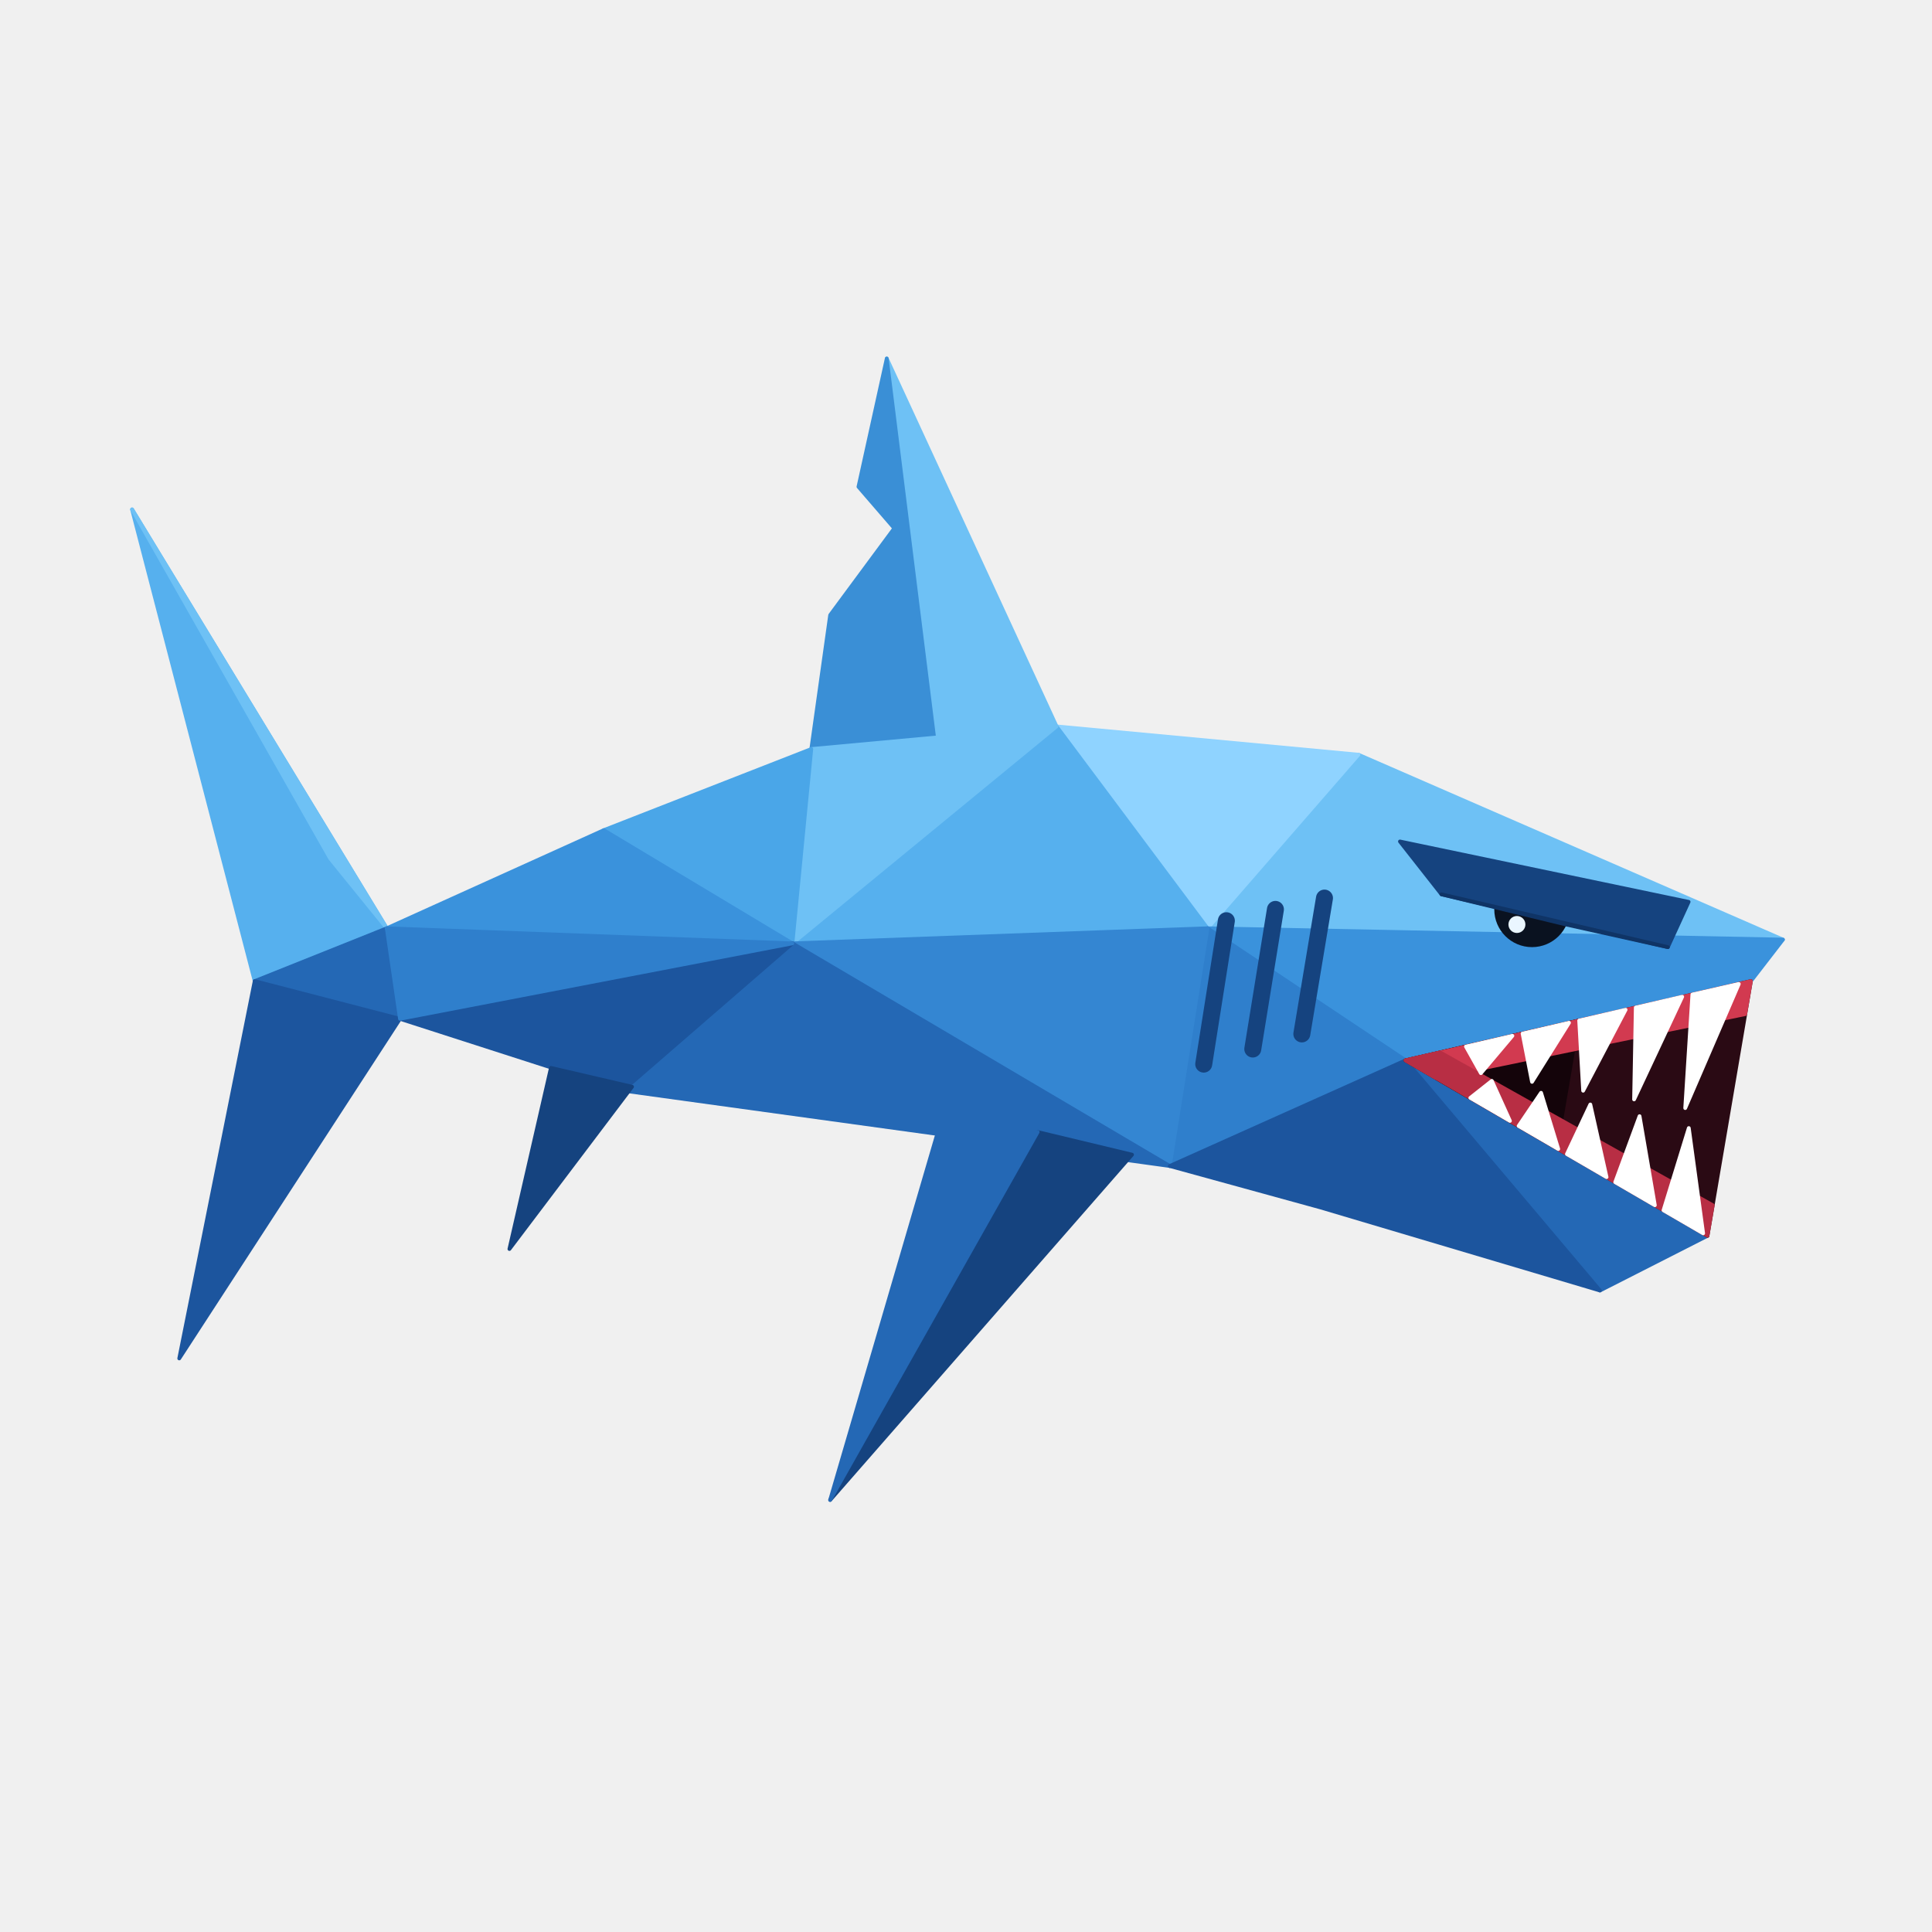
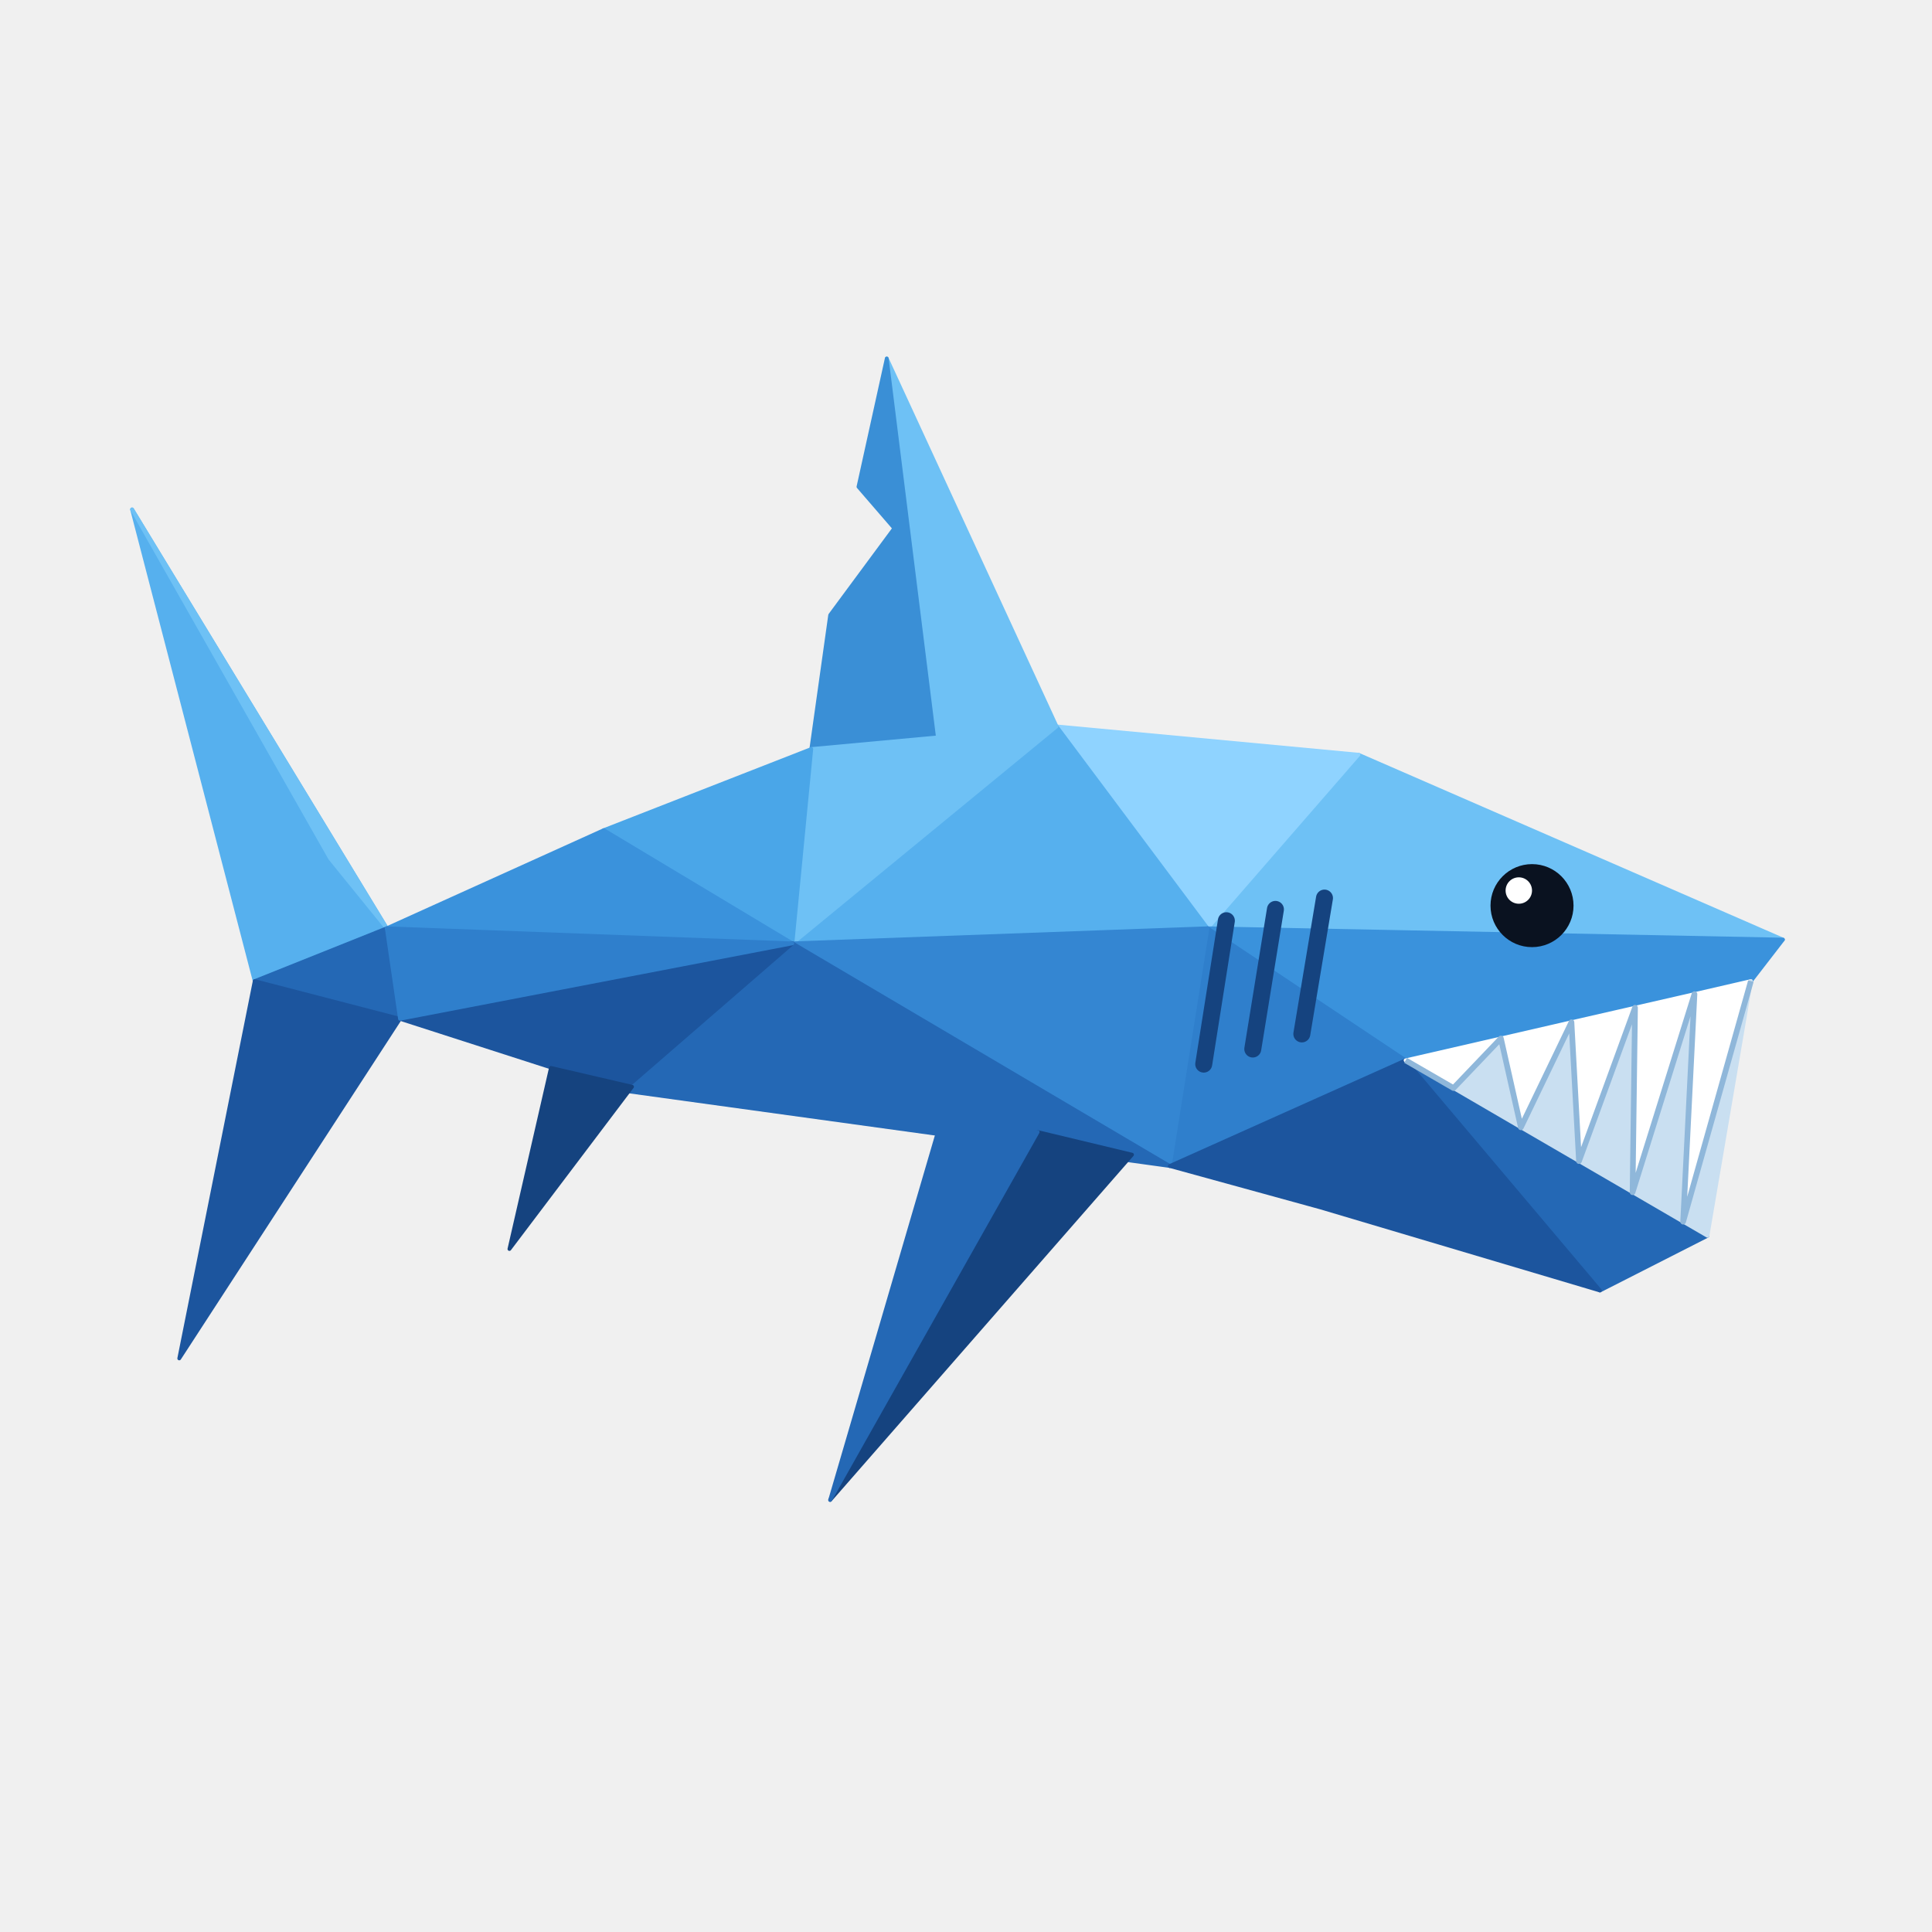
<svg xmlns="http://www.w3.org/2000/svg" viewBox="0 0 1024 1024" width="1024" height="1024">
  <polygon points="205.0,492.0 70.0,270.0 135.0,520.0" fill="#56B0EE" stroke="#56B0EE" stroke-width="2" stroke-linejoin="round" />
  <polygon points="205.0,492.0 70.0,270.0 175.0,455.0" fill="#6EC1F5" stroke="#6EC1F5" stroke-width="2" stroke-linejoin="round" />
  <polygon points="205.0,492.0 135.0,520.0 212.0,540.0" fill="#2468B5" stroke="#2468B5" stroke-width="2" stroke-linejoin="round" />
  <polygon points="212.0,540.0 135.0,520.0 95.0,720.0" fill="#1C559E" stroke="#1C559E" stroke-width="2" stroke-linejoin="round" />
  <polygon points="560.0,385.0 470.0,190.0 495.0,390.0" fill="#6EC1F5" stroke="#6EC1F5" stroke-width="2" stroke-linejoin="round" />
  <polygon points="495.0,390.0 470.0,190.0 455.0,258.0 474.0,280.0 440.0,326.0 430.0,397.0" fill="#3A8FD6" stroke="#3A8FD6" stroke-width="2" stroke-linejoin="round" />
  <polygon points="945.0,498.0 720.0,400.0 640.0,492.0" fill="#6EC1F5" stroke="#6EC1F5" stroke-width="2" stroke-linejoin="round" />
  <polygon points="720.0,400.0 560.0,385.0 640.0,492.0" fill="#8FD3FF" stroke="#8FD3FF" stroke-width="2" stroke-linejoin="round" />
  <polygon points="560.0,385.0 640.0,492.0 420.0,500.0" fill="#56B0EE" stroke="#56B0EE" stroke-width="2" stroke-linejoin="round" />
  <polygon points="560.0,385.0 430.0,397.0 420.0,500.0" fill="#6EC1F5" stroke="#6EC1F5" stroke-width="2" stroke-linejoin="round" />
  <polygon points="430.0,397.0 320.0,440.0 420.0,500.0" fill="#4AA6E8" stroke="#4AA6E8" stroke-width="2" stroke-linejoin="round" />
  <polygon points="320.0,440.0 205.0,492.0 420.0,500.0" fill="#3A92DC" stroke="#3A92DC" stroke-width="2" stroke-linejoin="round" />
  <polygon points="945.0,498.0 640.0,492.0 745.0,562.0 928.0,520.0" fill="#3A92DC" stroke="#3A92DC" stroke-width="2" stroke-linejoin="round" />
  <polygon points="640.0,492.0 745.0,562.0 620.0,618.0" fill="#2F7FCC" stroke="#2F7FCC" stroke-width="2" stroke-linejoin="round" />
  <polygon points="640.0,492.0 620.0,618.0 420.0,500.0" fill="#3486D2" stroke="#3486D2" stroke-width="2" stroke-linejoin="round" />
  <polygon points="420.0,500.0 620.0,618.0 330.0,578.0" fill="#2468B5" stroke="#2468B5" stroke-width="2" stroke-linejoin="round" />
  <polygon points="420.0,500.0 330.0,578.0 212.0,540.0" fill="#1C559E" stroke="#1C559E" stroke-width="2" stroke-linejoin="round" />
  <polygon points="420.0,500.0 205.0,492.0 212.0,540.0" fill="#2F7FCC" stroke="#2F7FCC" stroke-width="2" stroke-linejoin="round" />
  <polygon points="745.0,562.0 905.0,655.0 848.0,684.0" fill="#2468B5" stroke="#2468B5" stroke-width="2" stroke-linejoin="round" />
  <polygon points="745.0,562.0 848.0,684.0 700.0,640.0 620.0,618.0" fill="#1C559E" stroke="#1C559E" stroke-width="2" stroke-linejoin="round" />
  <polygon points="335.0,576.0 270.0,662.0 292.0,566.0" fill="#15437F" stroke="#15437F" stroke-width="2" stroke-linejoin="round" />
  <polygon points="600.0,612.0 550.0,600.0 440.0,795.0" fill="#15437F" stroke="#15437F" stroke-width="2" stroke-linejoin="round" />
  <polygon points="550.0,600.0 500.0,590.0 440.0,795.0" fill="#2468B5" stroke="#2468B5" stroke-width="2" stroke-linejoin="round" />
-   <polygon points="928.0,520.0 745.0,562.0 905.0,655.0" fill="#2A0A14" stroke="#2A0A14" stroke-width="2" stroke-linejoin="round" />
-   <polygon points="745.0,562.0 836.5,541.0 825.0,608.5" fill="#14040A" stroke="#14040A" stroke-width="2" stroke-linejoin="round" />
-   <polygon points="928.0,520.0 745.0,562.0 761.0,571.3 925.0,537.5" fill="#D23A50" stroke="#D23A50" stroke-width="2" stroke-linejoin="round" />
-   <polygon points="905.0,655.0 745.0,562.0 763.3,557.8 907.8,638.8" fill="#B82E44" stroke="#B82E44" stroke-width="2" stroke-linejoin="round" />
-   <g fill="#FFFFFF" stroke="#FFFFFF" stroke-width="2" stroke-linejoin="round">
-     <polygon points="777.0,554.7 801.6,549.0 784.9,568.8" />
-     <polygon points="807.0,547.8 831.6,542.1 812.0,573.4" />
-     <polygon points="837.0,540.9 861.6,535.2 839.1,578.1" />
-     <polygon points="867.0,534.0 891.6,528.3 866.1,582.7" />
-     <polygon points="897.0,527.1 921.6,521.5 893.2,587.3" />
-     <polygon points="779.3,581.9 800.3,594.1 790.7,572.9" />
-     <polygon points="804.9,596.8 825.9,609.0 816.8,579.2" />
-     <polygon points="830.5,611.7 851.5,623.9 842.9,585.4" />
-     <polygon points="856.1,626.6 877.1,638.8 869.0,591.6" />
-     <polygon points="881.7,641.5 902.7,653.7 895.1,597.9" />
+   <g>
+     <polygon points="745.0,562.0 795.5,550.4 770.4,576.7" fill="#FFFFFF" stroke="#FFFFFF" stroke-width="2" stroke-linejoin="round" />
+     <polygon points="795.5,550.4 832.9,541.8 806.1,597.5" fill="#FFFFFF" stroke="#FFFFFF" stroke-width="2" stroke-linejoin="round" />
+     <polygon points="832.9,541.8 866.6,534.1 836.9,615.4" fill="#FFFFFF" stroke="#FFFFFF" stroke-width="2" stroke-linejoin="round" />
+     <polygon points="866.6,534.1 898.1,526.9 865.3,631.9" fill="#FFFFFF" stroke="#FFFFFF" stroke-width="2" stroke-linejoin="round" />
+     <polygon points="898.1,526.9 928.0,520.0 892.1,647.5" fill="#FFFFFF" stroke="#FFFFFF" stroke-width="2" stroke-linejoin="round" />
+     <polygon points="770.4,576.7 806.1,597.5 795.5,550.4" fill="#C9DFF1" stroke="#C9DFF1" stroke-width="2" stroke-linejoin="round" />
+     <polygon points="806.1,597.5 836.9,615.4 832.9,541.8" fill="#C9DFF1" stroke="#C9DFF1" stroke-width="2" stroke-linejoin="round" />
+     <polygon points="836.9,615.4 865.3,631.9 866.6,534.1" fill="#C9DFF1" stroke="#C9DFF1" stroke-width="2" stroke-linejoin="round" />
+     <polygon points="865.3,631.9 892.1,647.5 898.1,526.9" fill="#C9DFF1" stroke="#C9DFF1" stroke-width="2" stroke-linejoin="round" />
+     <polygon points="892.1,647.5 905.0,655.0 928.0,520.0" fill="#C9DFF1" stroke="#C9DFF1" stroke-width="2" stroke-linejoin="round" />
+     <polyline points="745.0,562.0 770.4,576.7 795.5,550.4 806.1,597.5 832.9,541.8 836.9,615.4 866.6,534.1 865.3,631.9 898.1,526.9 892.1,647.5 928.0,520.0" fill="none" stroke="#8FB7DA" stroke-width="3" stroke-linejoin="round" />
  </g>
  <g fill="none" stroke="#15437F" stroke-width="9" stroke-linecap="round">
    <line x1="702" y1="476" x2="690" y2="548" />
    <line x1="676" y1="482" x2="664" y2="556" />
    <line x1="650" y1="488" x2="638" y2="564" />
  </g>
-   <circle cx="812" cy="482" r="20" fill="#0A1220" />
-   <circle cx="804" cy="490" r="4.5" fill="#EAF6FF" />
-   <polygon points="742.0,446.0 895.0,478.0 884.0,502.0 764.0,474.0" fill="#15437F" stroke="#15437F" stroke-width="2" stroke-linejoin="round" />
-   <polygon points="764.0,474.0 884.0,502.0 830.0,490.0" fill="#0F3466" stroke="#0F3466" stroke-width="2" stroke-linejoin="round" />
+   <circle cx="812" cy="480" r="22" fill="#0A1220" />
+   <circle cx="805" cy="472" r="7" fill="#FFFFFF" />
</svg>
